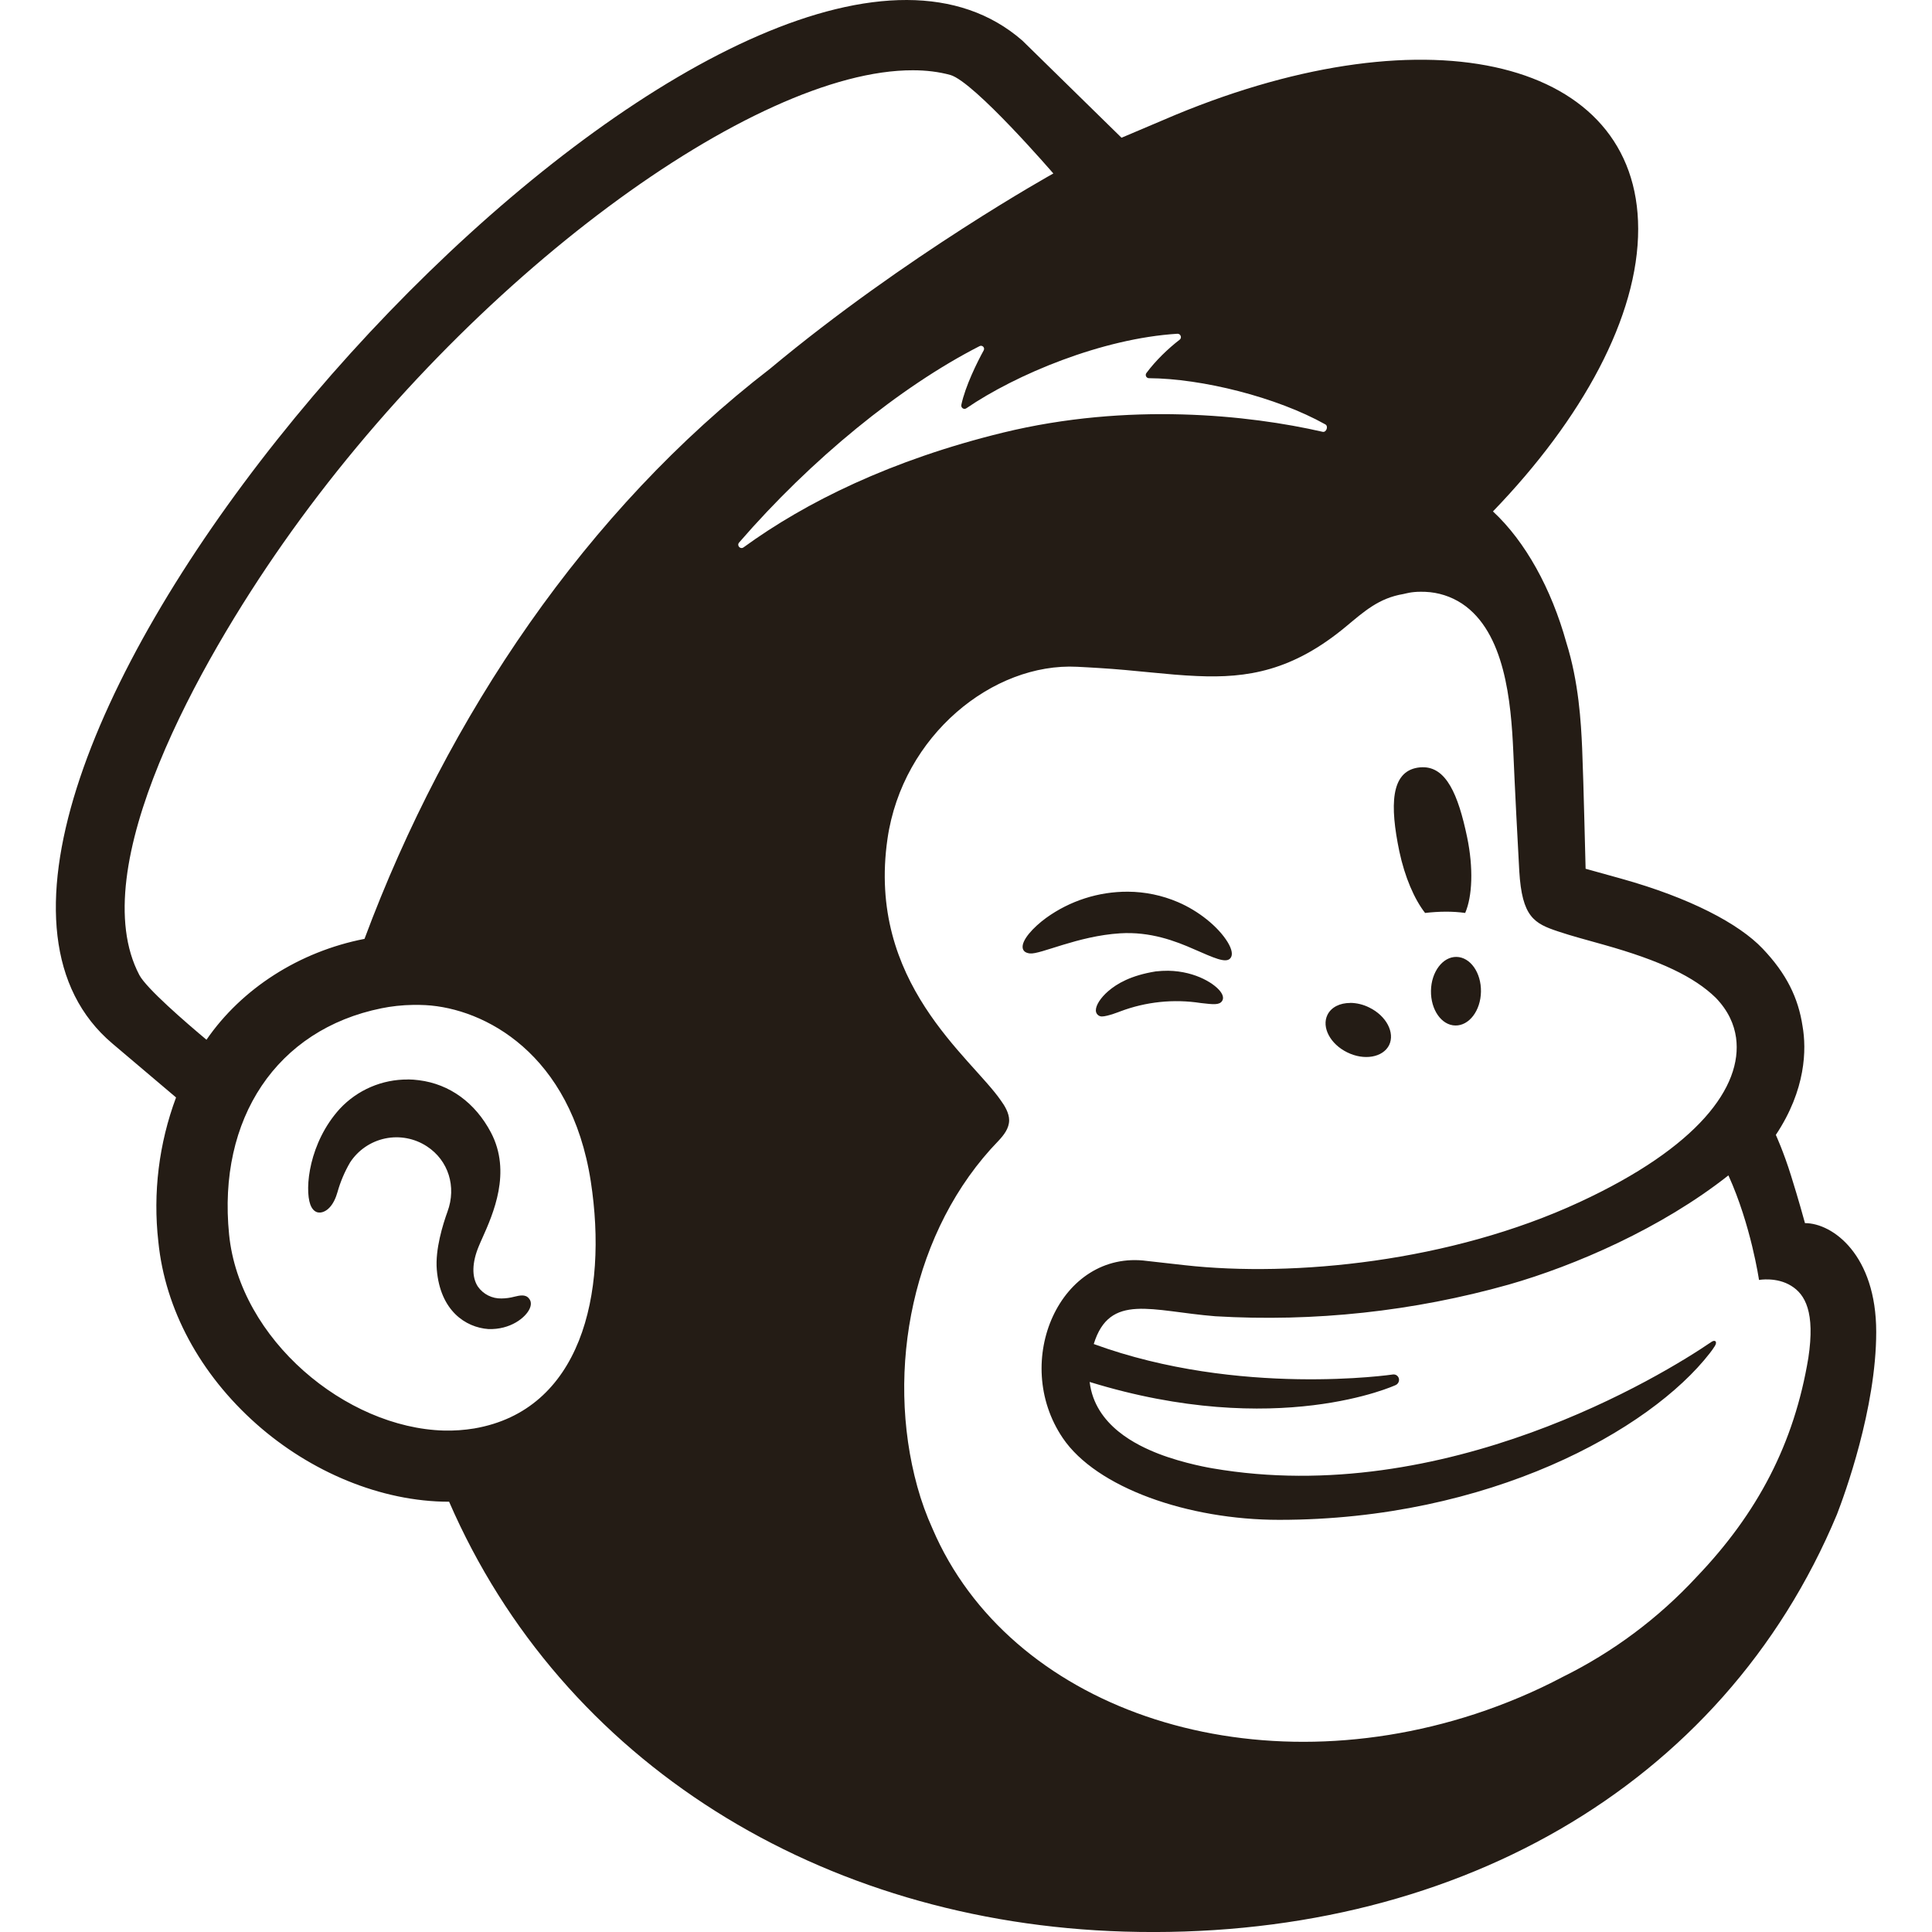
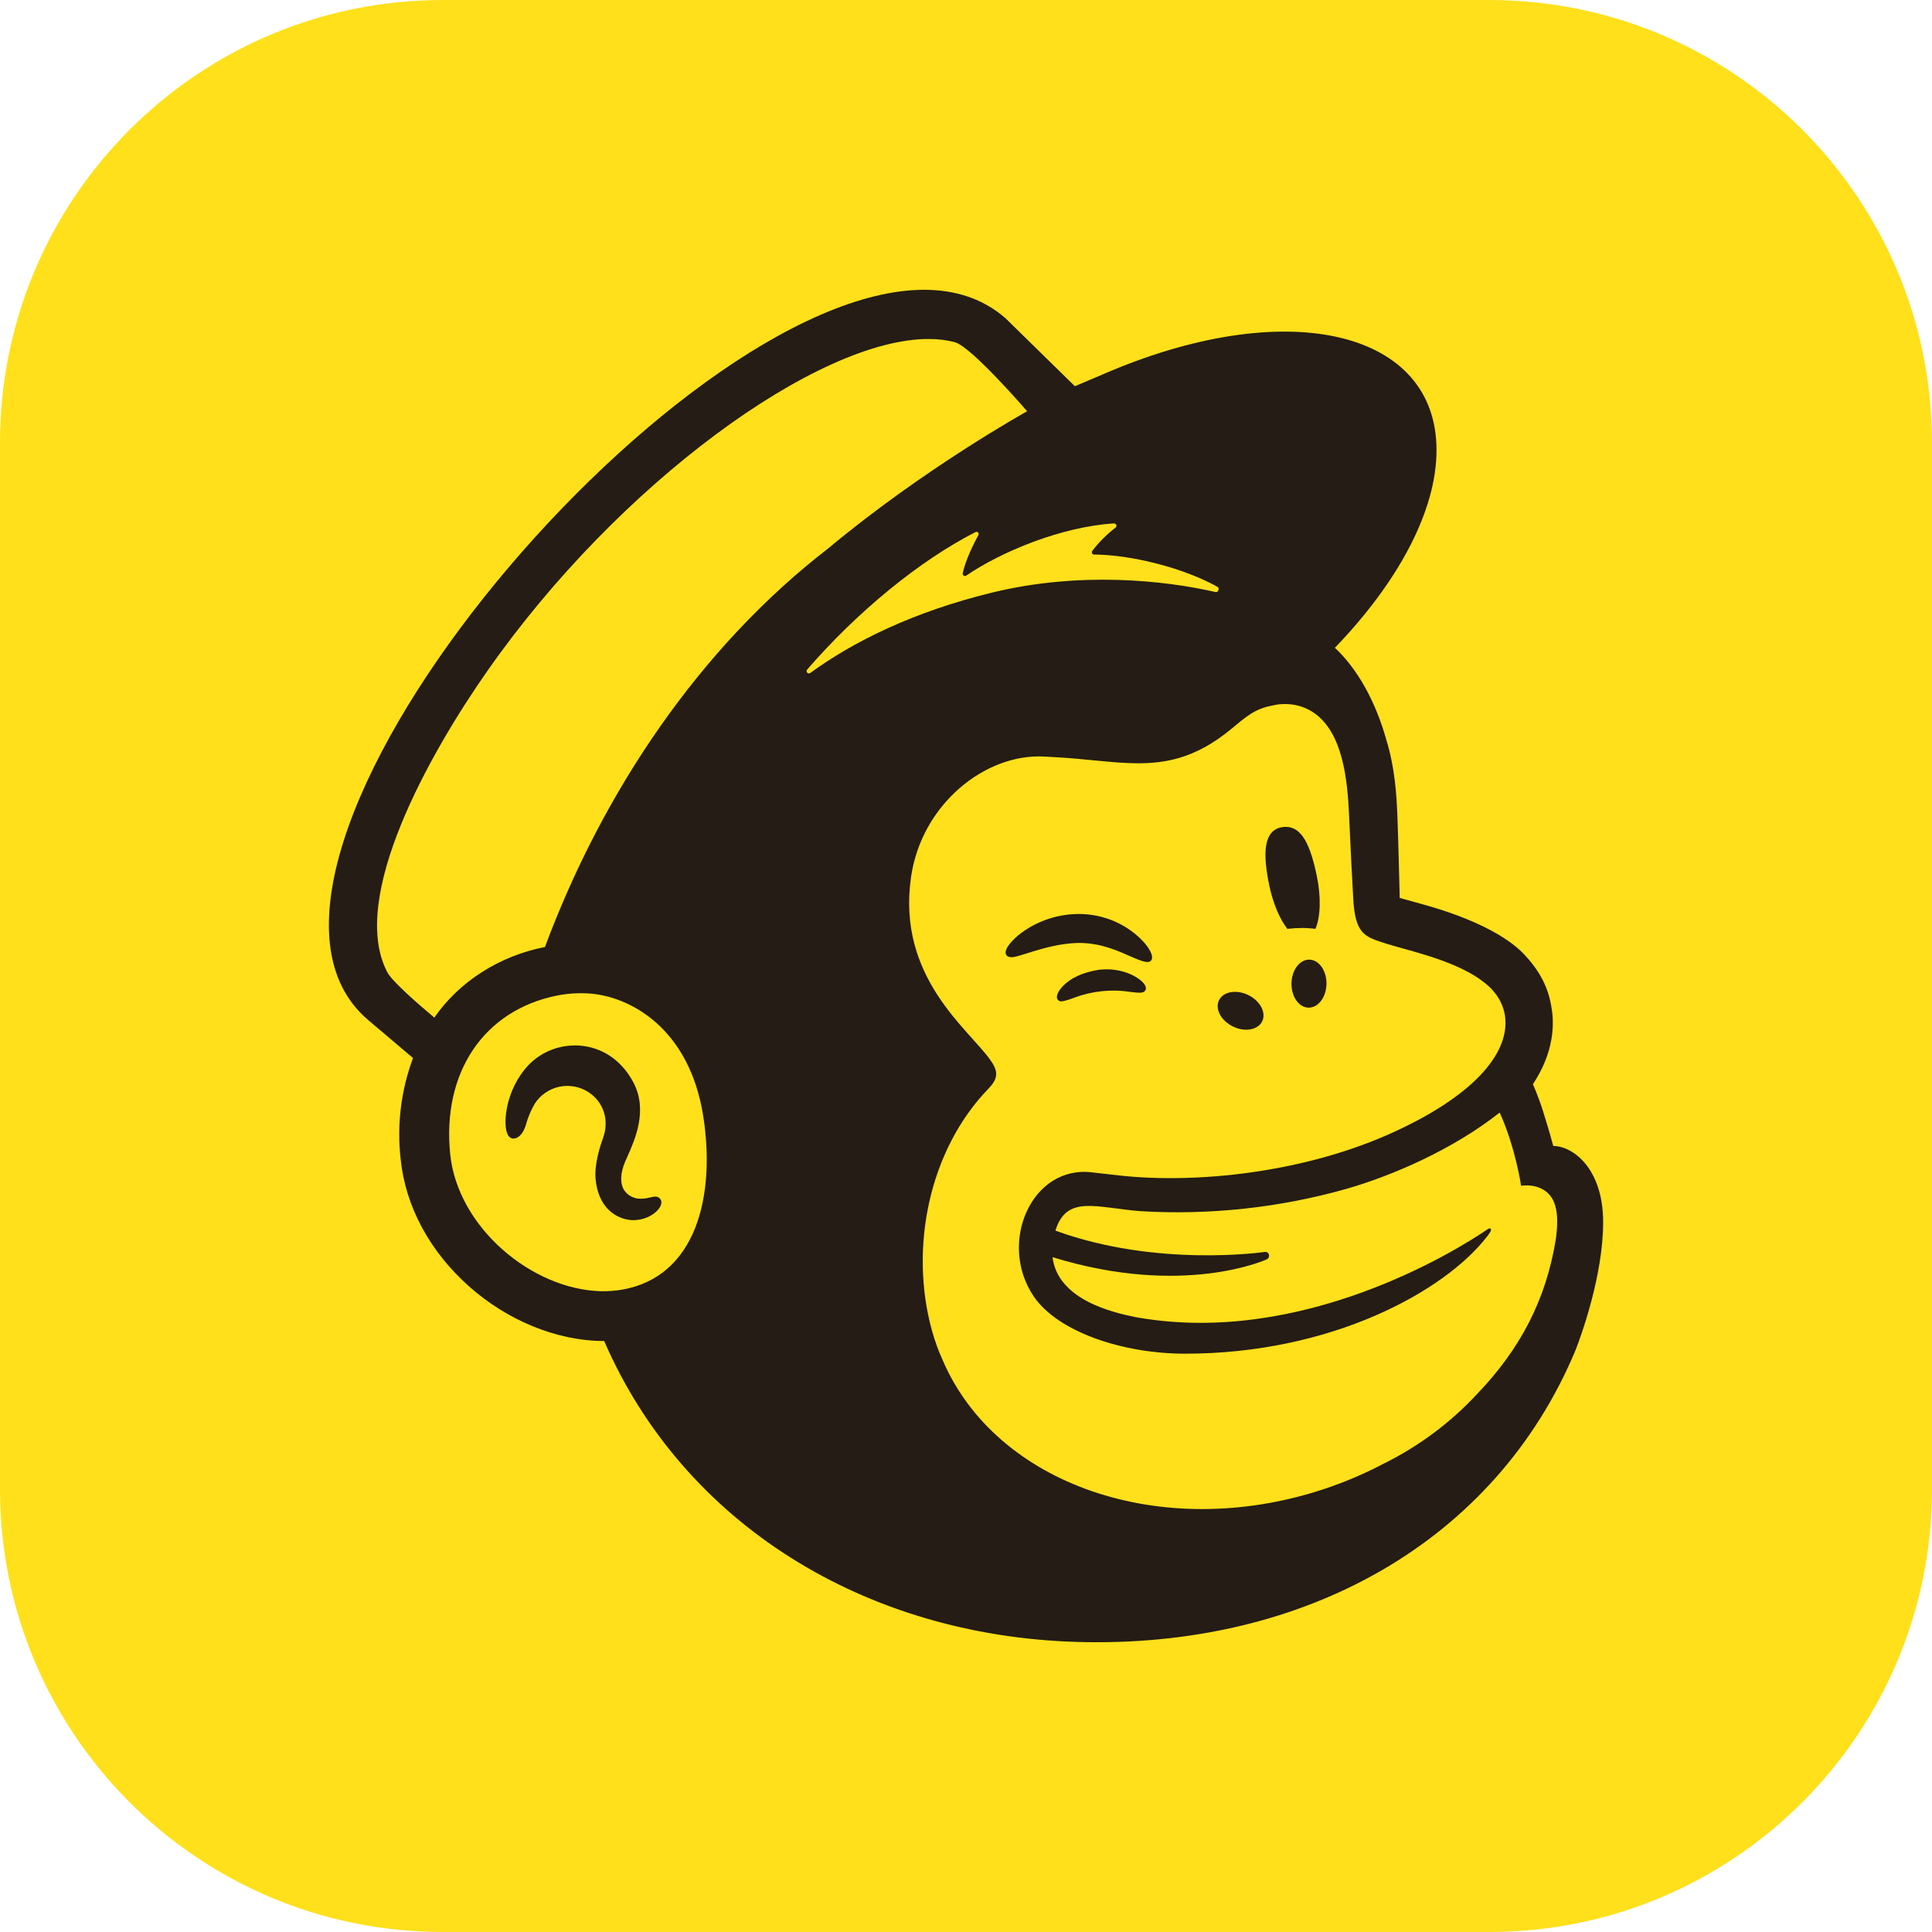
<svg xmlns="http://www.w3.org/2000/svg" viewBox="0 0 24 24">
-   <path fill="#241C15" d="M11.267 0C6.791-.015-1.82 10.246 1.397 12.964l.79.669a3.88 3.88 0 0 0-.22 1.792c.084.84.518 1.644 1.22 2.266.666.59 1.542.964 2.392.964 1.406 3.24 4.62 5.228 8.386 5.34 4.04.12 7.433-1.776 8.854-5.182.093-.24.488-1.316.488-2.267 0-.956-.54-1.352-.885-1.352-.01-.037-.078-.286-.172-.586-.093-.3-.19-.51-.19-.51.375-.563.382-1.065.332-1.35-.053-.353-.2-.653-.496-.964-.296-.311-.902-.63-1.753-.868l-.446-.124c-.002-.019-.024-1.053-.043-1.497-.014-.32-.042-.822-.197-1.315-.186-.668-.508-1.253-.911-1.627 1.112-1.152 1.806-2.422 1.804-3.511-.003-2.095-2.576-2.729-5.746-1.416l-.672.285A678.22 678.22 0 0 0 12.7.504C12.304.159 11.817.002 11.267 0zm.073.873c.166 0 .322.019.465.058.297.084 1.28 1.224 1.28 1.224s-1.826 1.013-3.52 2.426c-2.28 1.757-4.005 4.311-5.037 7.082-.811.158-1.526.618-1.963 1.253-.261-.218-.748-.64-.834-.804-.698-1.326.761-3.902 1.781-5.357C5.834 3.44 9.37.867 11.34.873zm3.286 3.273c.04-.002.06.05.028.074-.143.11-.299.26-.413.414a.04.04 0 0 0 .031.064c.659.004 1.587.235 2.192.574.041.023.012.103-.034.092-.915-.21-2.414-.369-3.97.01-1.39.34-2.45.863-3.224 1.426-.04.028-.086-.023-.055-.06.896-1.035 1.999-1.935 2.987-2.44.034-.018.07.019.052.052-.079.143-.23.447-.278.678-.007.035.032.063.062.042.615-.42 1.684-.868 2.622-.926zm3.023 3.205l.056.001a.896.896 0 0 1 .456.146c.534.355.61 1.216.638 1.845.015.36.059 1.229.074 1.478.034.571.184.651.487.751.17.057.33.098.563.164.706.198 1.125.4 1.39.658.157.162.23.333.253.497.083.608-.472 1.36-1.942 2.041-1.607.746-3.557.935-4.904.785l-.471-.053c-1.078-.145-1.693 1.247-1.046 2.201.417.615 1.552 1.015 2.688 1.015 2.604 0 4.605-1.111 5.35-2.072a.987.987 0 0 0 .06-.085c.036-.055.006-.085-.04-.054-.608.416-3.31 2.069-6.2 1.571 0 0-.351-.057-.672-.182-.255-.1-.788-.344-.853-.891 2.333.72 3.801.039 3.801.039a.072.072 0 0 0 .042-.072.067.067 0 0 0-.074-.06s-1.911.283-3.718-.378c.197-.64.72-.408 1.51-.345a11.045 11.045 0 0 0 3.647-.394c.818-.234 1.892-.697 2.727-1.356.281.618.38 1.299.38 1.299s.219-.04.4.073c.173.106.299.326.213.895-.176 1.063-.628 1.926-1.387 2.72a5.714 5.714 0 0 1-1.666 1.244c-.34.18-.704.334-1.087.46-2.863.935-5.794-.093-6.739-2.3a3.545 3.545 0 0 1-.189-.522c-.403-1.455-.06-3.2 1.008-4.299.065-.07.132-.153.132-.256 0-.087-.055-.179-.102-.243-.374-.543-1.669-1.466-1.409-3.254.187-1.284 1.31-2.189 2.357-2.135.089.004.177.01.266.015.453.027.85.085 1.223.1.625.028 1.187-.063 1.853-.618.225-.187.405-.35.71-.401.028-.005.092-.028.215-.028zm.022 2.18a.42.42 0 0 0-.06.005c-.335.054-.347.468-.228 1.04.068.32.187.595.32.765.175-.02.343-.022.498 0 .089-.205.104-.557.024-.942-.112-.535-.261-.872-.554-.868zm-3.66 1.546a1.724 1.724 0 0 0-1.016.326c-.16.117-.311.28-.29.378.008.032.031.056.088.063.131.015.592-.217 1.122-.25.374-.023.684.094.923.2.239.104.386.173.443.113.037-.038.026-.11-.031-.204-.118-.192-.36-.387-.618-.497a1.601 1.601 0 0 0-.621-.129zm4.082.81c-.171-.003-.313.186-.317.42-.004.236.131.43.303.432.172.003.314-.185.318-.42.004-.236-.132-.429-.304-.432zm-3.58.172c-.05 0-.102.002-.155.008-.311.05-.483.152-.593.247-.094.082-.152.173-.152.237a.075.075 0 0 0 .075.076c.07 0 .228-.063.228-.063a1.98 1.98 0 0 1 1.001-.104c.157.018.23.027.265-.026.01-.016.022-.049-.01-.1-.063-.103-.311-.269-.66-.275zm2.26.4c-.127 0-.235.051-.283.148-.075.154.035.363.246.466.21.104.443.063.52-.09.075-.155-.035-.364-.246-.467a.542.542 0 0 0-.237-.058zm-11.635.024c.048 0 .098 0 .149.003.73.04 1.806.6 2.052 2.19.217 1.41-.128 2.843-1.449 3.069-.123.02-.248.029-.374.026-1.22-.033-2.539-1.132-2.67-2.435-.145-1.44.591-2.548 1.894-2.811.117-.024.252-.04.398-.042zm-.07.927a1.144 1.144 0 0 0-.847.364c-.38.418-.439.988-.366 1.19.027.073.07.094.1.098.064.008.16-.039.22-.2a1.2 1.2 0 0 0 .017-.052 1.58 1.58 0 0 1 .157-.37.689.689 0 0 1 .955-.199c.266.174.369.5.255.81-.058.161-.154.469-.133.721.043.511.357.717.64.738.274.01.466-.143.515-.256.029-.067.005-.107-.011-.125-.043-.053-.113-.037-.18-.021a.638.638 0 0 1-.16.022.347.347 0 0 1-.294-.148c-.078-.12-.073-.3.013-.504.011-.028.025-.058.04-.092.138-.308.368-.825.11-1.317-.195-.37-.513-.602-.894-.65a1.135 1.135 0 0 0-.138-.01z" />
+   <rect width="24" height="24" rx="5.5" fill="#FFE01B" />
+   <g transform="translate(3.6 3.6) scale(.7)">
+     <path fill="#241C15" d="M11.267 0C6.791-.015-1.82 10.246 1.397 12.964l.79.669a3.88 3.88 0 0 0-.22 1.792c.084.84.518 1.644 1.22 2.266.666.59 1.542.964 2.392.964 1.406 3.24 4.62 5.228 8.386 5.34 4.04.12 7.433-1.776 8.854-5.182.093-.24.488-1.316.488-2.267 0-.956-.54-1.352-.885-1.352-.01-.037-.078-.286-.172-.586-.093-.3-.19-.51-.19-.51.375-.563.382-1.065.332-1.35-.053-.353-.2-.653-.496-.964-.296-.311-.902-.63-1.753-.868l-.446-.124c-.002-.019-.024-1.053-.043-1.497-.014-.32-.042-.822-.197-1.315-.186-.668-.508-1.253-.911-1.627 1.112-1.152 1.806-2.422 1.804-3.511-.003-2.095-2.576-2.729-5.746-1.416l-.672.285A678.22 678.22 0 0 0 12.7.504C12.304.159 11.817.002 11.267 0zm.073.873c.166 0 .322.019.465.058.297.084 1.28 1.224 1.28 1.224s-1.826 1.013-3.52 2.426c-2.28 1.757-4.005 4.311-5.037 7.082-.811.158-1.526.618-1.963 1.253-.261-.218-.748-.64-.834-.804-.698-1.326.761-3.902 1.781-5.357C5.834 3.44 9.37.867 11.34.873zm3.286 3.273c.04-.002.06.05.028.074-.143.11-.299.26-.413.414a.04.04 0 0 0 .031.064c.659.004 1.587.235 2.192.574.041.023.012.103-.034.092-.915-.21-2.414-.369-3.97.01-1.39.34-2.45.863-3.224 1.426-.04.028-.086-.023-.055-.06.896-1.035 1.999-1.935 2.987-2.44.034-.018.07.019.052.052-.079.143-.23.447-.278.678-.007.035.032.063.062.042.615-.42 1.684-.868 2.622-.926zm3.023 3.205l.056.001a.896.896 0 0 1 .456.146c.534.355.61 1.216.638 1.845.015.36.059 1.229.074 1.478.034.571.184.651.487.751.17.057.33.098.563.164.706.198 1.125.4 1.39.658.157.162.23.333.253.497.083.608-.472 1.36-1.942 2.041-1.607.746-3.557.935-4.904.785l-.471-.053c-1.078-.145-1.693 1.247-1.046 2.201.417.615 1.552 1.015 2.688 1.015 2.604 0 4.605-1.111 5.35-2.072a.987.987 0 0 0 .06-.085c.036-.055.006-.085-.04-.054-.608.416-3.31 2.069-6.2 1.571 0 0-.351-.057-.672-.182-.255-.1-.788-.344-.853-.891 2.333.72 3.801.039 3.801.039a.072.072 0 0 0 .042-.072.067.067 0 0 0-.074-.06s-1.911.283-3.718-.378c.197-.64.72-.408 1.51-.345a11.045 11.045 0 0 0 3.647-.394c.818-.234 1.892-.697 2.727-1.356.281.618.38 1.299.38 1.299s.219-.04.4.073c.173.106.299.326.213.895-.176 1.063-.628 1.926-1.387 2.72a5.714 5.714 0 0 1-1.666 1.244c-.34.18-.704.334-1.087.46-2.863.935-5.794-.093-6.739-2.3a3.545 3.545 0 0 1-.189-.522c-.403-1.455-.06-3.2 1.008-4.299.065-.07.132-.153.132-.256 0-.087-.055-.179-.102-.243-.374-.543-1.669-1.466-1.409-3.254.187-1.284 1.31-2.189 2.357-2.135.089.004.177.01.266.015.453.027.85.085 1.223.1.625.028 1.187-.063 1.853-.618.225-.187.405-.35.71-.401.028-.005.092-.028.215-.028zm.022 2.18a.42.42 0 0 0-.06.005c-.335.054-.347.468-.228 1.04.068.32.187.595.32.765.175-.02.343-.022.498 0 .089-.205.104-.557.024-.942-.112-.535-.261-.872-.554-.868zm-3.66 1.546a1.724 1.724 0 0 0-1.016.326c-.16.117-.311.28-.29.378.008.032.031.056.088.063.131.015.592-.217 1.122-.25.374-.023.684.094.923.2.239.104.386.173.443.113.037-.038.026-.11-.031-.204-.118-.192-.36-.387-.618-.497a1.601 1.601 0 0 0-.621-.129zm4.082.81c-.171-.003-.313.186-.317.42-.004.236.131.43.303.432.172.003.314-.185.318-.42.004-.236-.132-.429-.304-.432zm-3.58.172c-.05 0-.102.002-.155.008-.311.05-.483.152-.593.247-.094.082-.152.173-.152.237a.075.075 0 0 0 .075.076c.07 0 .228-.063.228-.063a1.98 1.98 0 0 1 1.001-.104c.157.018.23.027.265-.026.01-.016.022-.049-.01-.1-.063-.103-.311-.269-.66-.275zm2.26.4c-.127 0-.235.051-.283.148-.075.154.035.363.246.466.21.104.443.063.52-.09.075-.155-.035-.364-.246-.467a.542.542 0 0 0-.237-.058zm-11.635.024c.048 0 .098 0 .149.003.73.04 1.806.6 2.052 2.19.217 1.41-.128 2.843-1.449 3.069-.123.02-.248.029-.374.026-1.22-.033-2.539-1.132-2.67-2.435-.145-1.44.591-2.548 1.894-2.811.117-.024.252-.04.398-.042zm-.07.927a1.144 1.144 0 0 0-.847.364c-.38.418-.439.988-.366 1.19.027.073.07.094.1.098.064.008.16-.039.22-.2a1.2 1.2 0 0 0 .017-.052 1.58 1.58 0 0 1 .157-.37.689.689 0 0 1 .955-.199c.266.174.369.5.255.81-.058.161-.154.469-.133.721.043.511.357.717.64.738.274.01.466-.143.515-.256.029-.067.005-.107-.011-.125-.043-.053-.113-.037-.18-.021a.638.638 0 0 1-.16.022.347.347 0 0 1-.294-.148c-.078-.12-.073-.3.013-.504.011-.028.025-.058.04-.092.138-.308.368-.825.11-1.317-.195-.37-.513-.602-.894-.65a1.135 1.135 0 0 0-.138-.01z" />
+   </g>
</svg>
